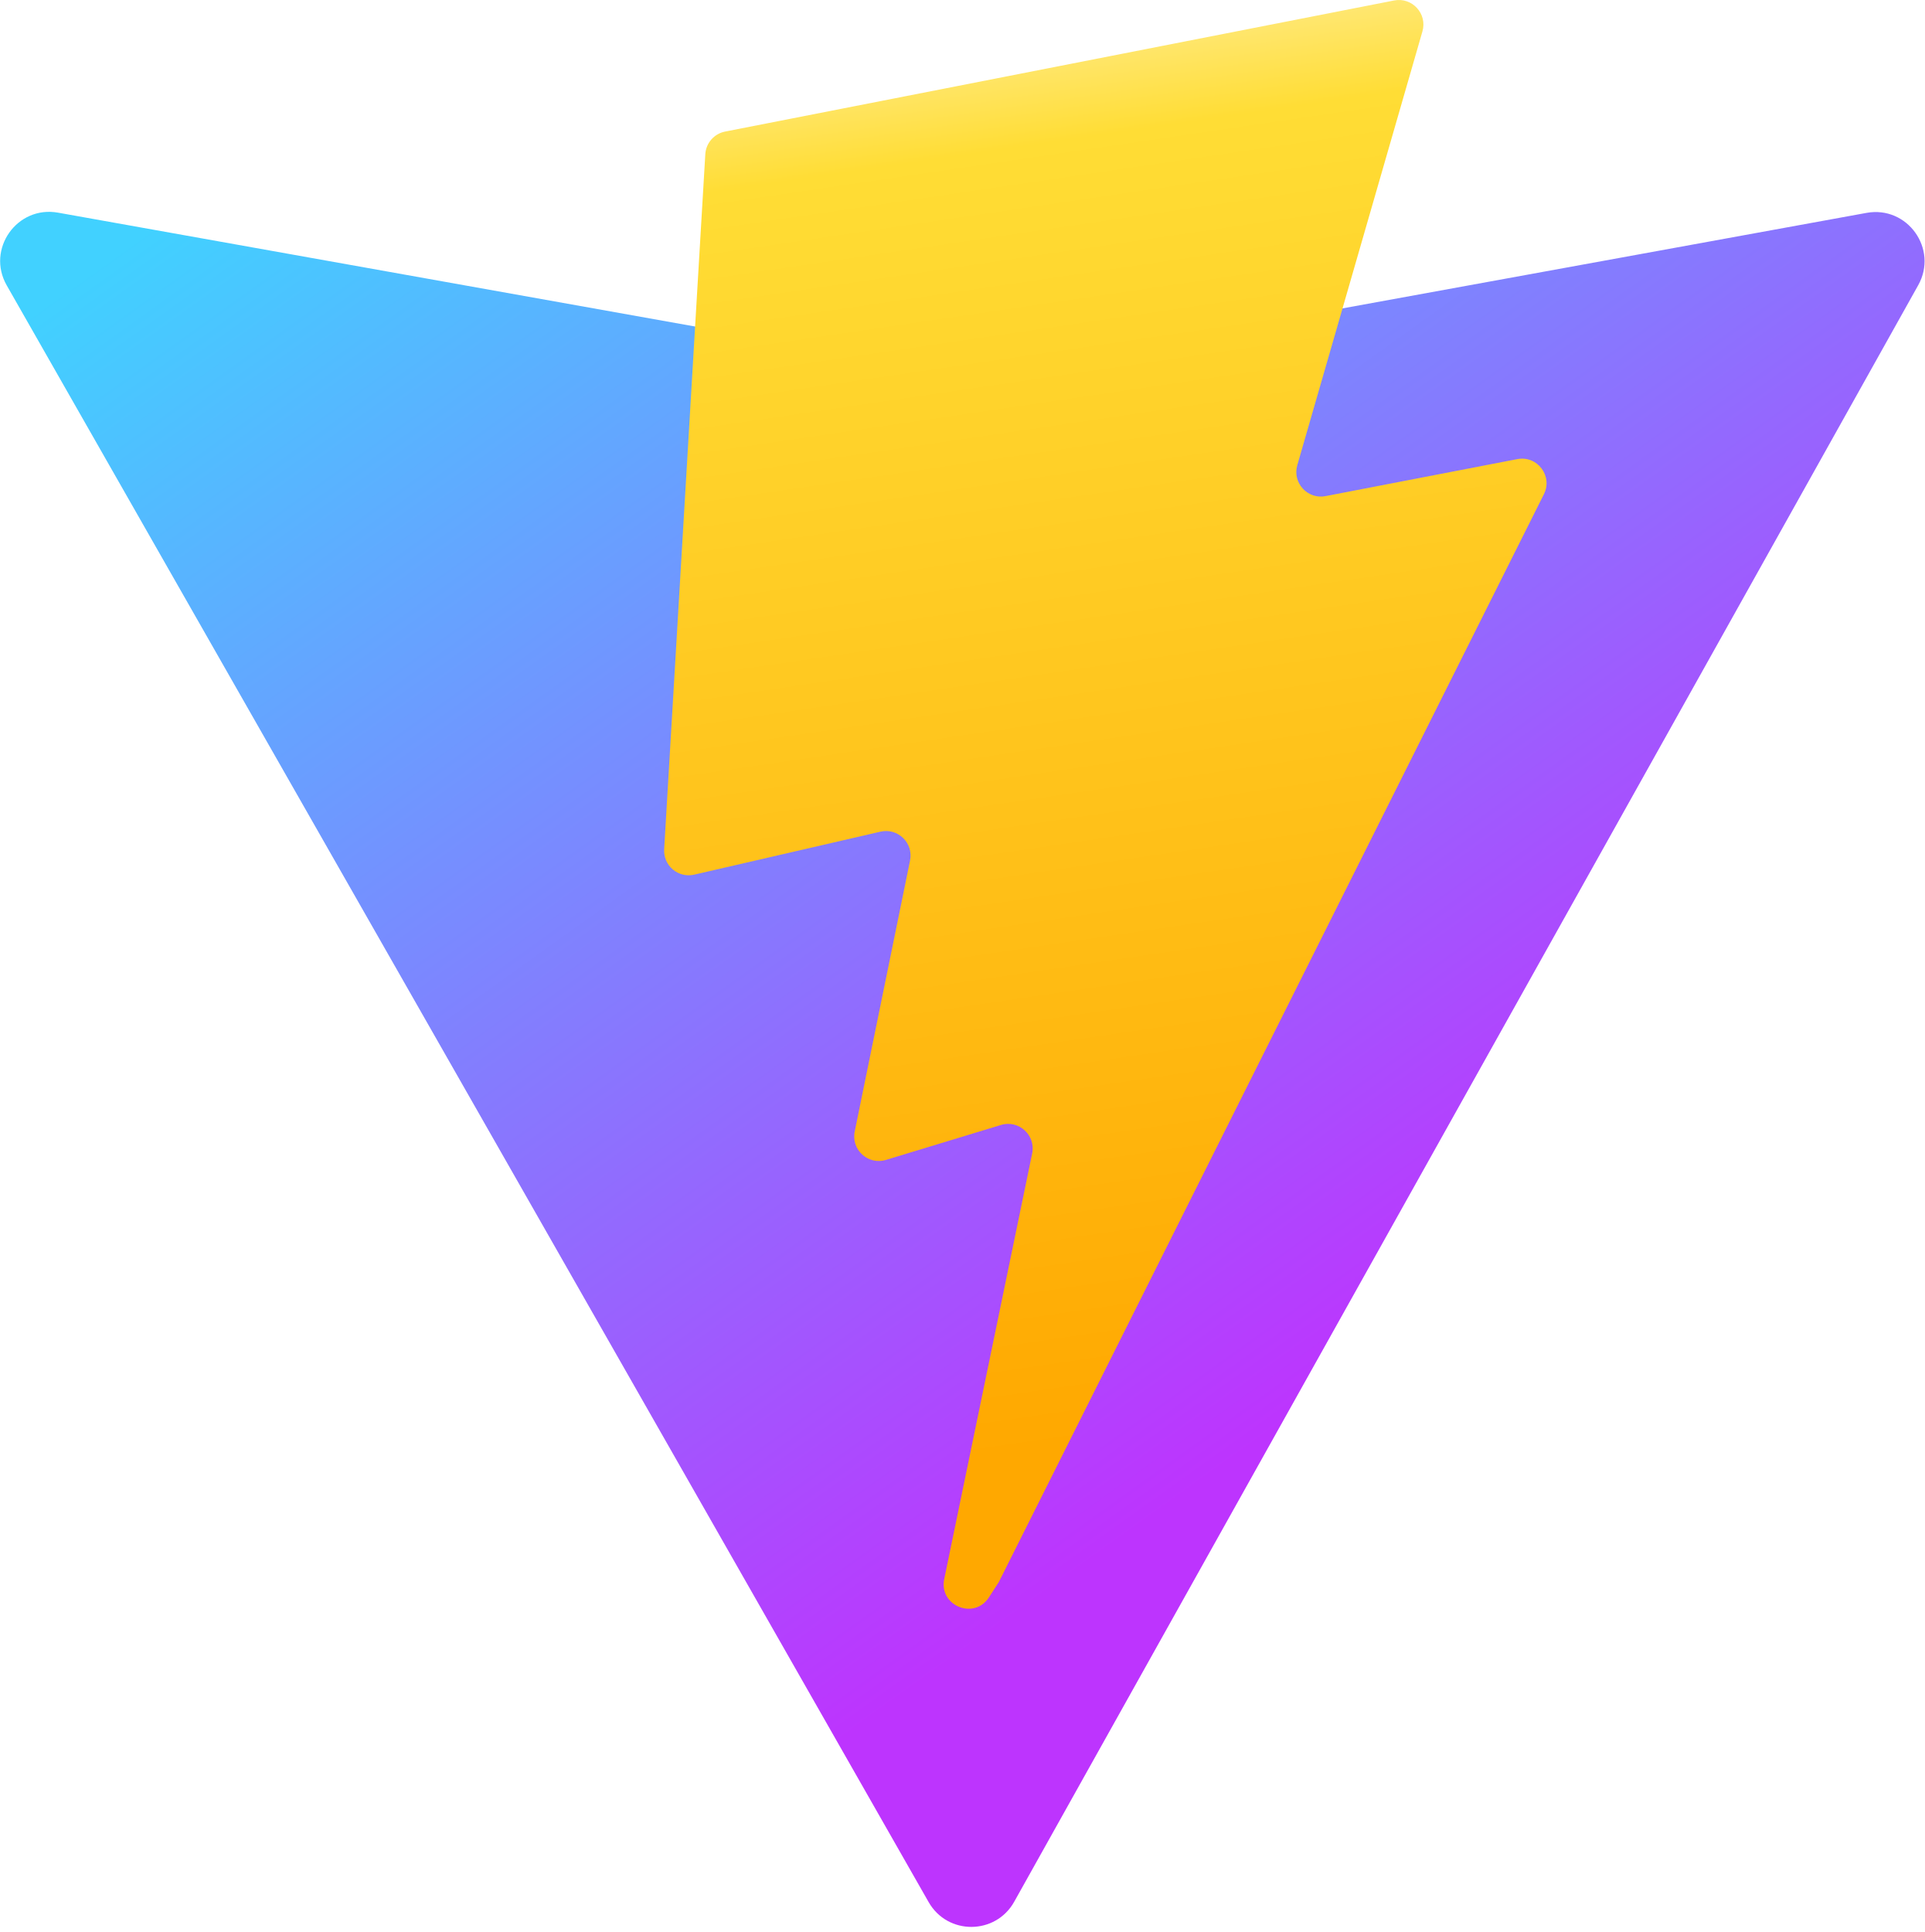
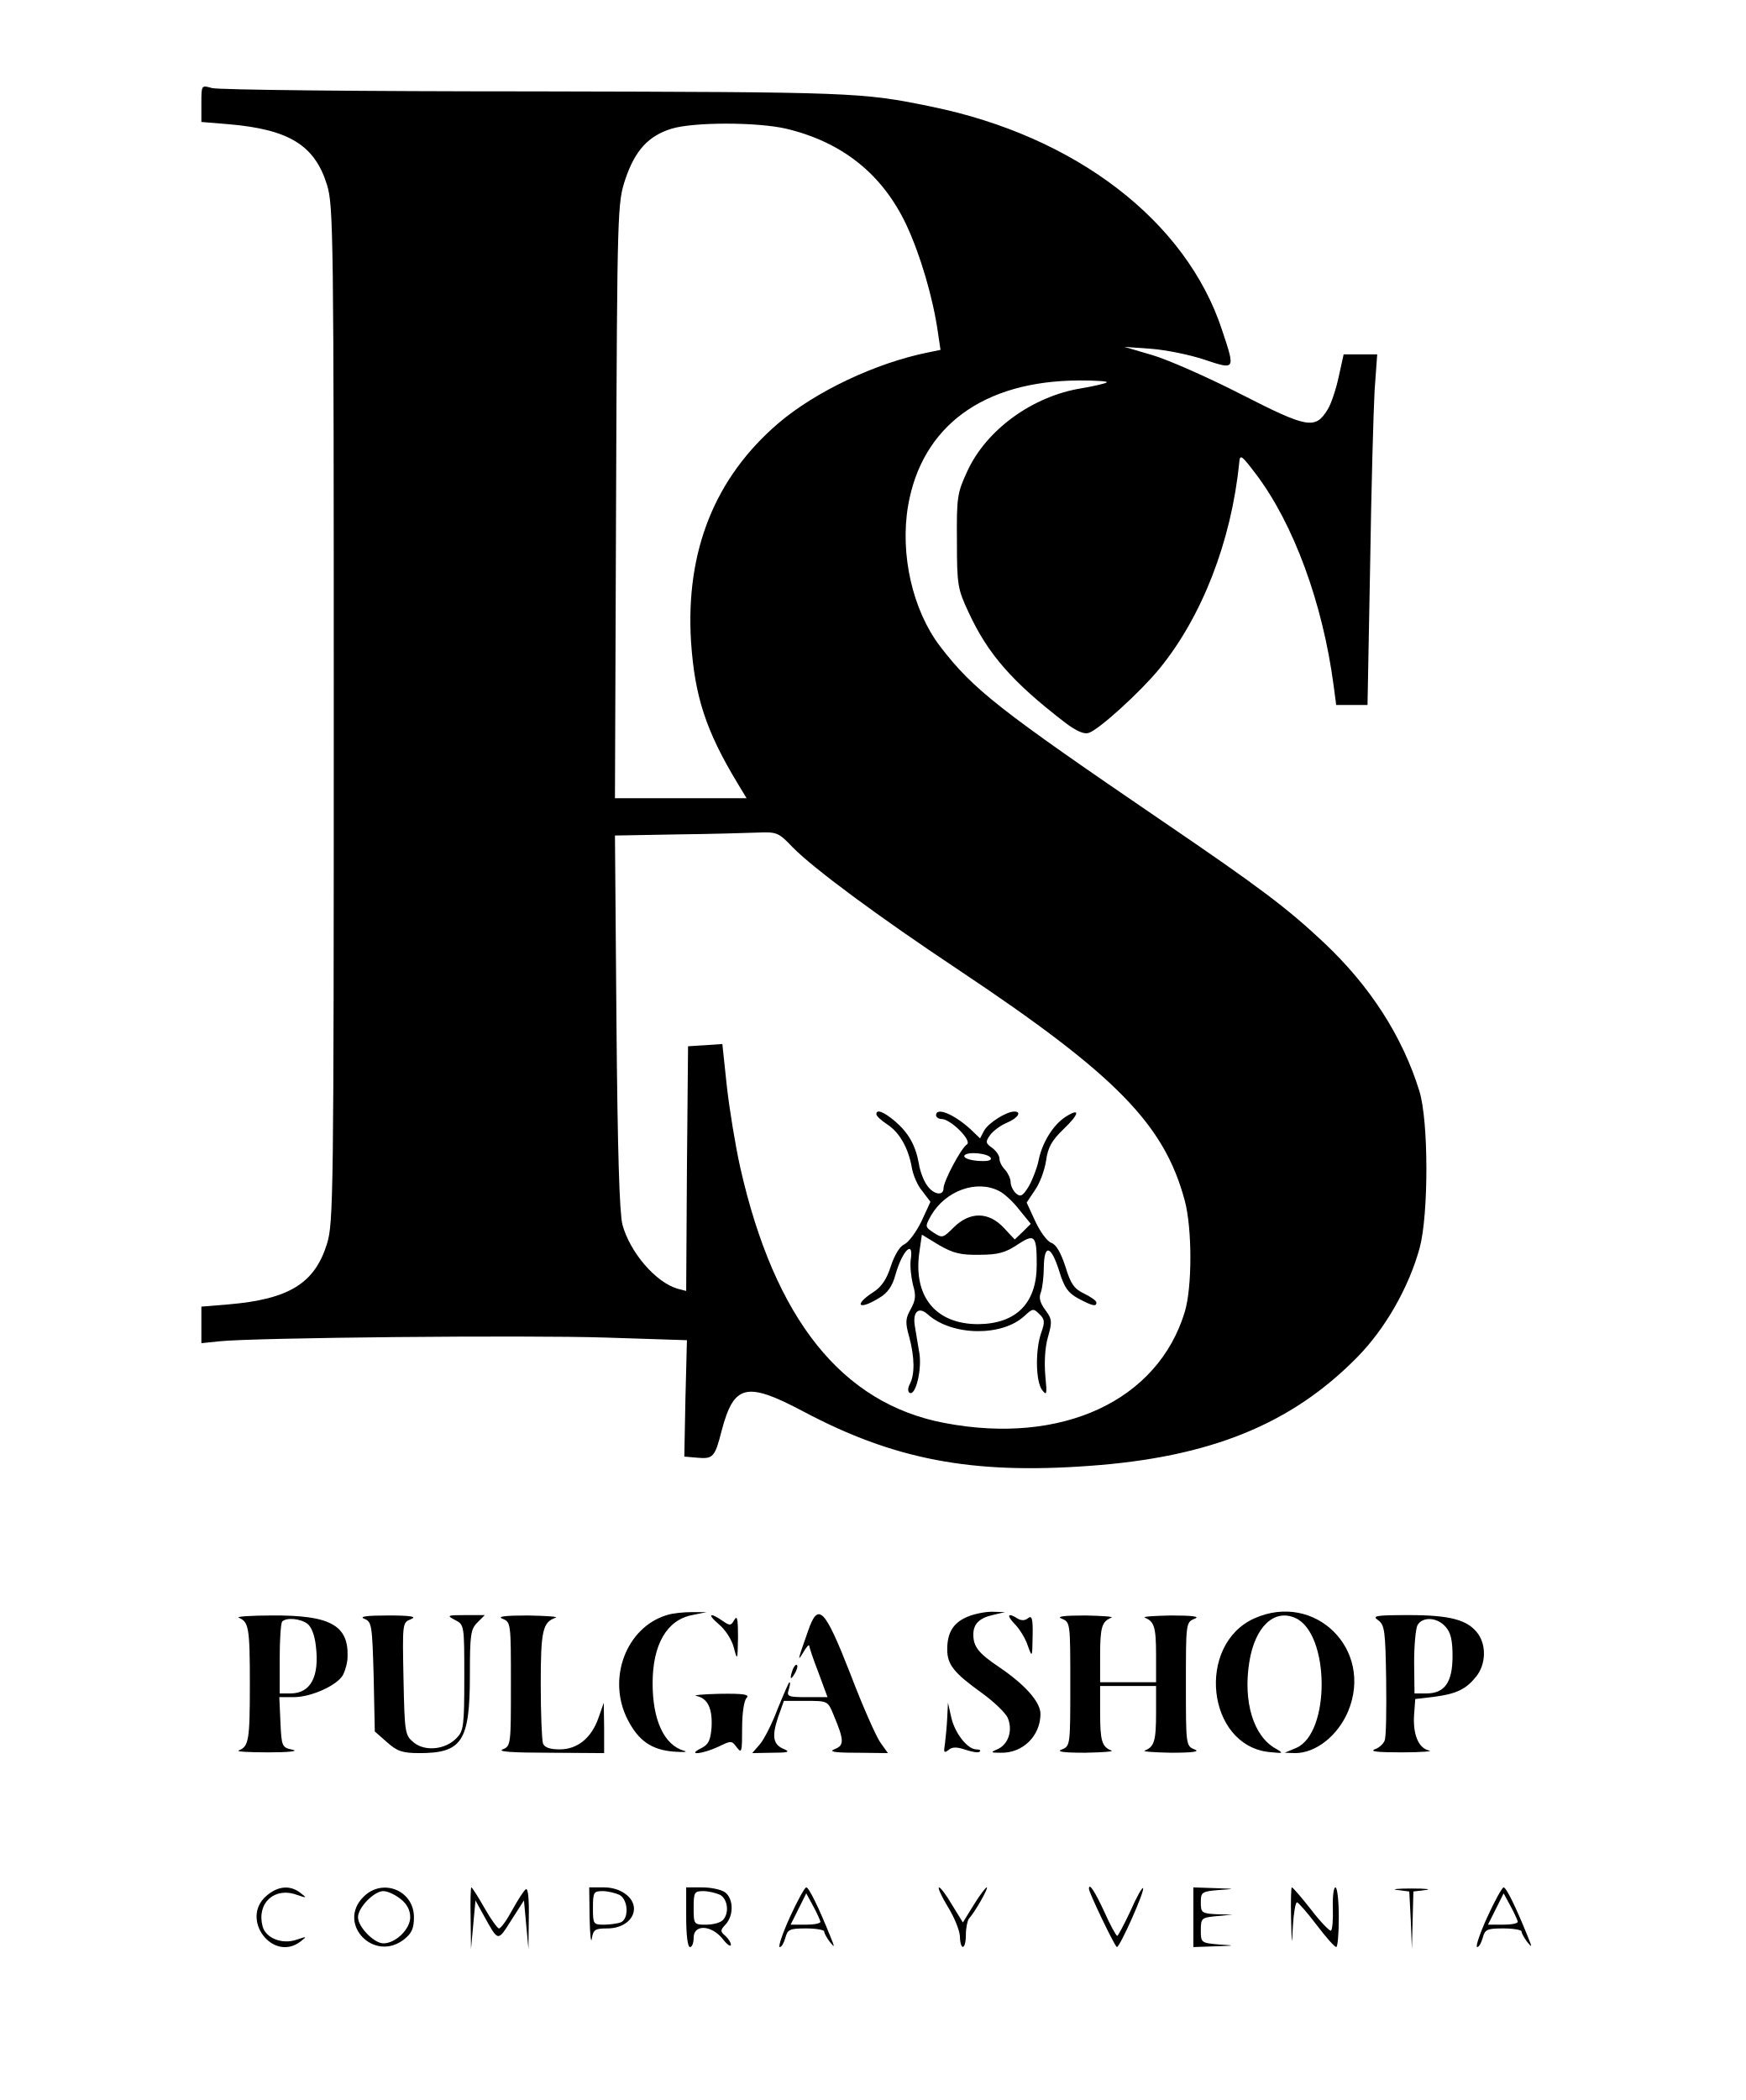
- <svg xmlns="http://www.w3.org/2000/svg" aria-hidden="true" role="img" class="iconify iconify--logos" width="31.88" height="32" preserveAspectRatio="xMidYMid meet" viewBox="0 0 256 257">
-   <defs>
-     <linearGradient id="IconifyId1813088fe1fbc01fb466" x1="-.828%" x2="57.636%" y1="7.652%" y2="78.411%">
-       <stop offset="0%" stop-color="#41D1FF" />
-       <stop offset="100%" stop-color="#BD34FE" />
-     </linearGradient>
-     <linearGradient id="IconifyId1813088fe1fbc01fb467" x1="43.376%" x2="50.316%" y1="2.242%" y2="89.03%">
-       <stop offset="0%" stop-color="#FFEA83" />
-       <stop offset="8.333%" stop-color="#FFDD35" />
-       <stop offset="100%" stop-color="#FFA800" />
-     </linearGradient>
-   </defs>
-   <path fill="url(#IconifyId1813088fe1fbc01fb466)" d="M255.153 37.938L134.897 252.976c-2.483 4.44-8.862 4.466-11.382.048L.875 37.958c-2.746-4.814 1.371-10.646 6.827-9.67l120.385 21.517a6.537 6.537 0 0 0 2.322-.004l117.867-21.483c5.438-.991 9.574 4.796 6.877 9.62Z" />
-   <path fill="url(#IconifyId1813088fe1fbc01fb467)" d="M185.432.063L96.44 17.501a3.268 3.268 0 0 0-2.634 3.014l-5.474 92.456a3.268 3.268 0 0 0 3.997 3.378l24.777-5.718c2.318-.535 4.413 1.507 3.936 3.838l-7.361 36.047c-.495 2.426 1.782 4.5 4.151 3.78l15.304-4.649c2.372-.72 4.652 1.36 4.15 3.788l-11.698 56.621c-.732 3.542 3.979 5.473 5.943 2.437l1.313-2.028l72.516-144.72c1.215-2.423-.88-5.186-3.54-4.672l-25.505 4.922c-2.396.462-4.435-1.77-3.759-4.114l16.646-57.705c.677-2.35-1.37-4.583-3.769-4.113Z" />
+ <svg xmlns="http://www.w3.org/2000/svg" version="1.0" width="468pt" height="563pt" viewBox="0 0 468 563" preserveAspectRatio="xMidYMid meet">
+   <g transform="translate(0,563) scale(0.1,-0.1)" fill="#000000" stroke="none">
+     <path d="M540 5353 l0 -50 73 -6 c162 -14 231 -56 264 -163 17 -56 18 -129 18 -1419 0 -1290 -1 -1363 -18 -1419 -33 -107 -102 -149 -264 -163 l-73 -6 0 -49 0 -49 48 5 c93 10 826 17 1038 10 l216 -7 -4 -156 -3 -156 34 -3 c43 -4 48 1 66 72 33 125 66 133 219 52 243 -129 451 -169 766 -146 324 23 542 111 719 291 76 77 139 188 168 294 24 90 24 340 -1 420 -45 146 -132 281 -255 397 -100 94 -173 149 -436 328 -437 298 -505 351 -594 467 -74 97 -108 247 -86 377 37 214 202 335 459 336 44 0 77 -2 74 -5 -3 -3 -33 -10 -68 -16 -131 -21 -255 -111 -306 -222 -27 -58 -29 -70 -28 -187 0 -118 2 -129 31 -191 52 -113 118 -188 260 -297 29 -22 50 -31 62 -27 27 8 138 109 189 171 115 140 194 343 215 554 2 23 6 20 44 -30 102 -134 180 -348 209 -567 l7 -53 42 0 42 0 7 373 c3 204 9 416 12 470 l7 97 -45 0 -45 0 -13 -59 c-7 -33 -20 -73 -30 -89 -33 -54 -54 -50 -232 41 -90 46 -197 93 -238 105 l-75 22 71 -5 c40 -3 104 -16 143 -29 84 -28 84 -29 48 79 -96 293 -393 520 -779 599 -188 39 -210 39 -1063 41 -462 0 -852 4 -867 9 -28 8 -28 8 -28 -41z m1568 -68 c151 -36 258 -122 322 -257 38 -81 72 -197 85 -289 l7 -47 -34 -7 c-139 -28 -300 -104 -400 -189 -171 -146 -250 -343 -235 -586 10 -148 40 -240 126 -382 l23 -38 -177 0 -176 0 3 798 c3 791 4 798 25 862 26 77 62 116 124 135 59 18 229 18 307 0z m17 -1926 c56 -57 227 -184 445 -329 423 -282 552 -414 607 -619 20 -75 20 -232 0 -298 -72 -238 -329 -358 -644 -298 -275 52 -456 278 -548 685 -13 58 -29 156 -36 218 l-12 113 -46 -3 -46 -3 -3 -328 -2 -328 -23 6 c-59 17 -128 98 -148 172 -8 34 -13 195 -16 545 l-4 498 168 3 c92 1 191 4 218 5 48 2 54 -1 90 -39z" />
+     <path d="M2350 2643 c0 -5 13 -17 30 -28 33 -22 56 -64 65 -115 3 -19 15 -48 28 -63 l22 -29 -24 -52 c-14 -29 -35 -57 -46 -62 -12 -5 -26 -28 -36 -58 -11 -35 -25 -56 -47 -70 -54 -35 -40 -50 15 -16 23 13 36 32 44 62 19 67 50 96 41 40 -2 -16 1 -45 6 -66 9 -30 7 -42 -6 -66 -14 -25 -15 -35 -4 -74 15 -56 15 -101 2 -126 -6 -11 -6 -21 -1 -24 16 -10 34 63 26 108 -4 22 -9 55 -12 72 -6 38 11 52 35 30 65 -58 199 -60 259 -4 22 20 24 21 40 5 15 -14 15 -22 5 -50 -16 -46 -15 -129 2 -153 13 -17 14 -13 9 38 -3 34 -1 76 7 103 12 42 11 49 -7 73 -14 19 -18 33 -12 47 4 11 8 42 8 68 1 64 20 58 42 -13 13 -42 23 -56 50 -71 38 -20 49 -23 49 -11 0 5 -15 15 -33 24 -27 13 -36 26 -50 72 -12 37 -25 60 -38 64 -11 4 -30 30 -43 58 l-23 50 22 33 c13 18 26 53 30 79 5 37 16 55 47 85 43 41 46 59 4 32 -33 -22 -62 -70 -71 -116 -4 -20 -16 -51 -26 -69 -16 -26 -22 -30 -34 -20 -8 7 -15 21 -15 31 0 9 -7 24 -15 33 -8 8 -15 21 -15 30 0 8 -9 21 -20 29 -17 12 -18 16 -5 34 8 11 28 26 45 33 29 12 41 30 20 30 -22 0 -70 -31 -81 -51 l-11 -21 -26 25 c-44 40 -92 60 -92 37 0 -5 7 -10 15 -10 24 0 82 -58 68 -68 -16 -10 -63 -99 -63 -118 0 -21 -27 -17 -44 8 -9 12 -19 38 -22 58 -9 50 -28 83 -64 114 -31 26 -50 33 -50 19z m307 -118 c2 -7 -12 -9 -37 -7 -22 2 -37 8 -34 14 8 12 66 6 71 -7z m22 -88 c13 -6 38 -29 54 -50 l31 -38 -21 -21 -22 -21 -29 31 c-41 44 -91 44 -134 2 -29 -29 -31 -30 -54 -15 -24 16 -24 16 -7 47 39 66 122 96 182 65z m-52 -171 c49 0 70 6 101 27 47 31 52 25 52 -54 0 -103 -55 -158 -157 -159 -113 0 -174 73 -158 191 l7 49 46 -28 c38 -22 59 -27 109 -26z" />
+     <path d="M1788 1300 c-109 -33 -161 -171 -105 -280 29 -57 64 -81 123 -86 27 -2 40 -1 29 2 -54 15 -85 82 -85 181 0 104 38 170 106 183 l39 8 -40 0 c-22 0 -52 -3 -67 -8z" />
+     <path d="M2593 1295 c-37 -16 -53 -42 -53 -87 0 -41 18 -63 93 -117 32 -23 63 -53 69 -66 14 -32 3 -69 -24 -83 -23 -10 -23 -11 5 -11 59 -2 107 45 107 104 0 32 -41 78 -110 125 -57 38 -70 56 -70 88 0 28 16 44 51 52 l34 8 -35 1 c-19 0 -49 -6 -67 -14z" />
+     <path d="M3363 1291 c-156 -71 -127 -339 39 -358 40 -4 41 -4 19 9 -60 33 -88 126 -71 232 15 95 67 144 124 118 92 -42 94 -308 2 -348 l-31 -13 28 -1 c55 0 114 46 142 112 69 166 -89 322 -252 249z" />
+     <path d="M640 1293 c27 -11 30 -26 30 -178 0 -152 -3 -167 -30 -178 -8 -3 28 -5 80 -5 53 0 82 3 65 7 -29 6 -30 8 -33 74 l-3 67 38 0 c48 0 118 32 133 60 6 12 12 33 12 48 3 85 -47 112 -202 111 -58 0 -98 -3 -90 -6z m184 -16 c11 -8 20 -31 23 -60 10 -82 -14 -127 -68 -127 l-29 0 0 93 c0 52 3 97 7 100 11 11 48 8 67 -6z" />
+     <path d="M977 1290 c20 -8 21 -16 25 -155 l3 -147 33 -29 c27 -24 41 -29 87 -29 114 0 135 32 135 209 0 108 2 123 20 141 l20 20 -52 0 c-49 0 -51 -1 -28 -13 25 -13 25 -13 25 -155 0 -130 -2 -143 -21 -162 -30 -31 -84 -36 -114 -12 -24 20 -25 24 -28 171 -3 150 -3 151 20 160 17 7 0 10 -62 10 -58 0 -78 -3 -63 -9z" />
+     <path d="M1348 1290 c22 -9 22 -13 22 -175 0 -162 0 -166 -22 -175 -16 -6 26 -9 125 -9 l147 -1 0 68 -1 67 -14 -40 c-19 -55 -57 -85 -104 -85 -26 0 -41 5 -45 16 -3 9 -6 80 -6 158 0 144 5 167 40 179 8 3 -25 5 -75 6 -63 0 -83 -3 -67 -9z" />
+     <path d="M1928 1275 c17 -14 35 -42 40 -63 9 -35 10 -34 11 28 0 49 -2 61 -10 47 -9 -16 -12 -16 -32 -2 -35 24 -41 17 -9 -10z" />
+     <path d="M2167 1258 c-29 -82 -29 -84 -13 -58 8 14 15 22 16 18 0 -4 11 -37 25 -73 l24 -65 -55 0 c-51 0 -55 2 -49 20 3 11 5 20 2 20 -2 0 -16 -33 -32 -72 -15 -40 -37 -83 -48 -95 l-20 -23 54 1 c40 0 49 2 33 9 -31 12 -35 33 -18 85 l16 45 59 0 c58 0 59 0 74 -37 29 -69 29 -82 4 -92 -18 -7 -4 -10 59 -10 l83 -1 -20 28 c-11 15 -48 98 -81 185 -69 176 -86 193 -113 115z" />
+     <path d="M2721 1276 c13 -13 29 -39 35 -58 12 -33 12 -32 13 26 1 46 -2 56 -12 48 -8 -7 -18 -7 -27 -2 -28 18 -32 10 -9 -14z" />
+     <path d="M2848 1290 c22 -9 22 -13 22 -175 0 -162 0 -166 -22 -175 -17 -6 2 -9 62 -9 47 1 78 3 70 6 -25 10 -30 25 -30 101 l0 72 75 0 75 0 0 -72 c0 -76 -5 -91 -30 -101 -8 -3 23 -5 70 -6 60 0 79 3 63 9 -23 9 -23 13 -23 175 0 162 0 166 23 175 16 6 -3 9 -63 9 -47 -1 -78 -3 -70 -6 25 -10 30 -25 30 -100 l0 -73 -75 0 -75 0 0 73 c0 75 5 90 30 100 8 3 -23 5 -70 6 -60 0 -79 -3 -62 -9z" />
+     <path d="M3696 1286 c17 -13 19 -29 21 -160 1 -81 0 -153 -4 -162 -3 -9 -15 -20 -27 -24 -14 -6 12 -8 74 -8 52 0 85 3 72 5 -28 6 -44 43 -40 97 l3 41 51 6 c60 8 85 20 113 55 25 32 27 81 5 113 -27 38 -74 51 -186 51 -90 0 -100 -2 -82 -14z m180 -17 c14 -15 19 -36 19 -79 0 -70 -21 -100 -70 -100 l-32 0 -1 83 c0 45 4 90 9 100 13 23 52 22 75 -4z" />
+     <path d="M2126 1155 c-9 -26 -7 -32 5 -12 6 10 9 21 6 23 -2 3 -7 -2 -11 -11z" />
+     <path d="M1868 1083 c30 -6 43 -34 40 -85 -3 -34 -8 -45 -28 -55 -40 -20 3 -16 46 4 35 17 36 17 50 -2 13 -17 14 -11 14 51 0 41 5 75 12 82 9 9 -7 12 -72 11 -47 -1 -75 -4 -62 -6z" />
+     <path d="M2540 1025 c-1 -22 -4 -53 -6 -69 -4 -24 -3 -27 9 -18 10 9 22 9 46 1 18 -6 35 -9 38 -5 4 3 0 6 -9 6 -23 0 -57 42 -67 85 l-9 40 -2 -40z" />
+     <path d="M714 547 c-71 -62 18 -179 92 -122 18 14 17 14 -10 5 -39 -14 -84 4 -92 36 -16 62 32 106 92 84 27 -9 28 -9 10 5 -28 22 -61 19 -92 -8z" />
+     <path d="M975 545 c-73 -72 28 -178 109 -114 20 16 26 29 26 59 0 72 -84 106 -135 55z m99 -6 c17 -13 26 -30 26 -49 0 -32 -39 -70 -72 -70 -25 0 -68 44 -68 70 0 26 43 70 68 70 11 0 31 -9 46 -21z" />
+     <path d="M1262 488 l1 -83 6 65 6 65 22 -40 c40 -72 37 -71 74 -13 l34 53 6 -65 6 -65 1 83 c1 51 -2 81 -8 77 -5 -3 -21 -28 -36 -55 -15 -28 -31 -50 -36 -50 -4 0 -22 25 -39 55 -17 30 -33 55 -35 55 -2 0 -3 -37 -2 -82z" />
+     <path d="M1581 488 c1 -46 4 -71 6 -55 4 24 9 27 42 27 40 0 71 23 71 53 0 31 -37 57 -80 57 l-40 0 1 -82z m80 62 c24 -13 26 -65 3 -74 -9 -3 -29 -6 -45 -6 -28 0 -29 2 -29 45 0 42 2 45 26 45 14 0 34 -5 45 -10z" />
+     <path d="M1840 490 c0 -47 4 -80 10 -80 6 0 10 11 10 25 0 36 46 35 77 -2 12 -16 22 -23 23 -17 0 6 -7 17 -15 24 -14 12 -14 15 1 31 22 24 21 69 -2 86 -10 7 -37 13 -61 13 l-43 0 0 -80z m91 60 c21 -12 25 -50 7 -68 -7 -7 -27 -12 -45 -12 -32 0 -33 1 -33 45 0 42 2 45 26 45 14 0 34 -5 45 -10z" />
+     <path d="M2118 490 c-20 -44 -32 -80 -27 -80 5 0 11 11 15 25 6 22 11 25 55 25 27 0 49 -4 49 -8 0 -5 7 -17 15 -28 14 -17 14 -16 1 16 -31 77 -57 130 -64 130 -4 0 -24 -36 -44 -80z m82 -12 c0 -5 -18 -8 -40 -8 l-40 0 21 42 21 42 19 -35 c10 -18 18 -37 19 -41z" />
+     <path d="M2541 519 c17 -27 32 -63 33 -80 1 -40 16 -37 16 4 0 18 4 37 8 43 16 17 54 84 48 84 -3 0 -19 -21 -35 -47 l-29 -47 -29 47 c-15 26 -31 47 -35 47 -4 0 6 -23 23 -51z" />
+     <path d="M2920 566 c0 -10 70 -156 75 -156 8 0 76 152 70 158 -2 3 -18 -25 -34 -62 -17 -36 -33 -66 -35 -66 -3 0 -19 29 -35 65 -25 54 -41 79 -41 61z" />
+     <path d="M3200 490 l0 -80 58 2 c56 2 56 2 10 5 -47 4 -48 5 -48 38 0 33 2 34 43 38 l42 4 -42 1 c-40 2 -43 4 -43 31 0 28 2 30 48 34 46 3 46 3 -10 5 l-58 2 0 -80z" />
+     <path d="M3462 488 c2 -77 2 -78 5 -20 2 34 7 62 11 62 4 -1 27 -27 52 -60 25 -33 48 -59 53 -60 4 0 7 36 7 80 0 44 -4 80 -9 80 -5 0 -8 -25 -7 -56 1 -30 -1 -57 -5 -60 -3 -2 -28 23 -53 56 -26 33 -49 60 -52 60 -2 0 -3 -37 -2 -82z" />
+     <path d="M3747 563 l32 -4 4 -77 3 -77 2 77 2 77 33 4 c17 2 1 4 -38 4 -38 0 -56 -2 -38 -4z" />
+     <path d="M3988 490 c-20 -44 -32 -80 -27 -80 5 0 11 11 15 25 6 22 11 25 55 25 27 0 49 -4 49 -8 0 -5 7 -17 15 -28 14 -17 14 -16 1 16 -31 77 -57 130 -64 130 -4 0 -24 -36 -44 -80z m82 -12 c0 -5 -18 -8 -40 -8 l-40 0 21 42 21 42 19 -35 c10 -18 18 -37 19 -41z" />
+   </g>
</svg>
